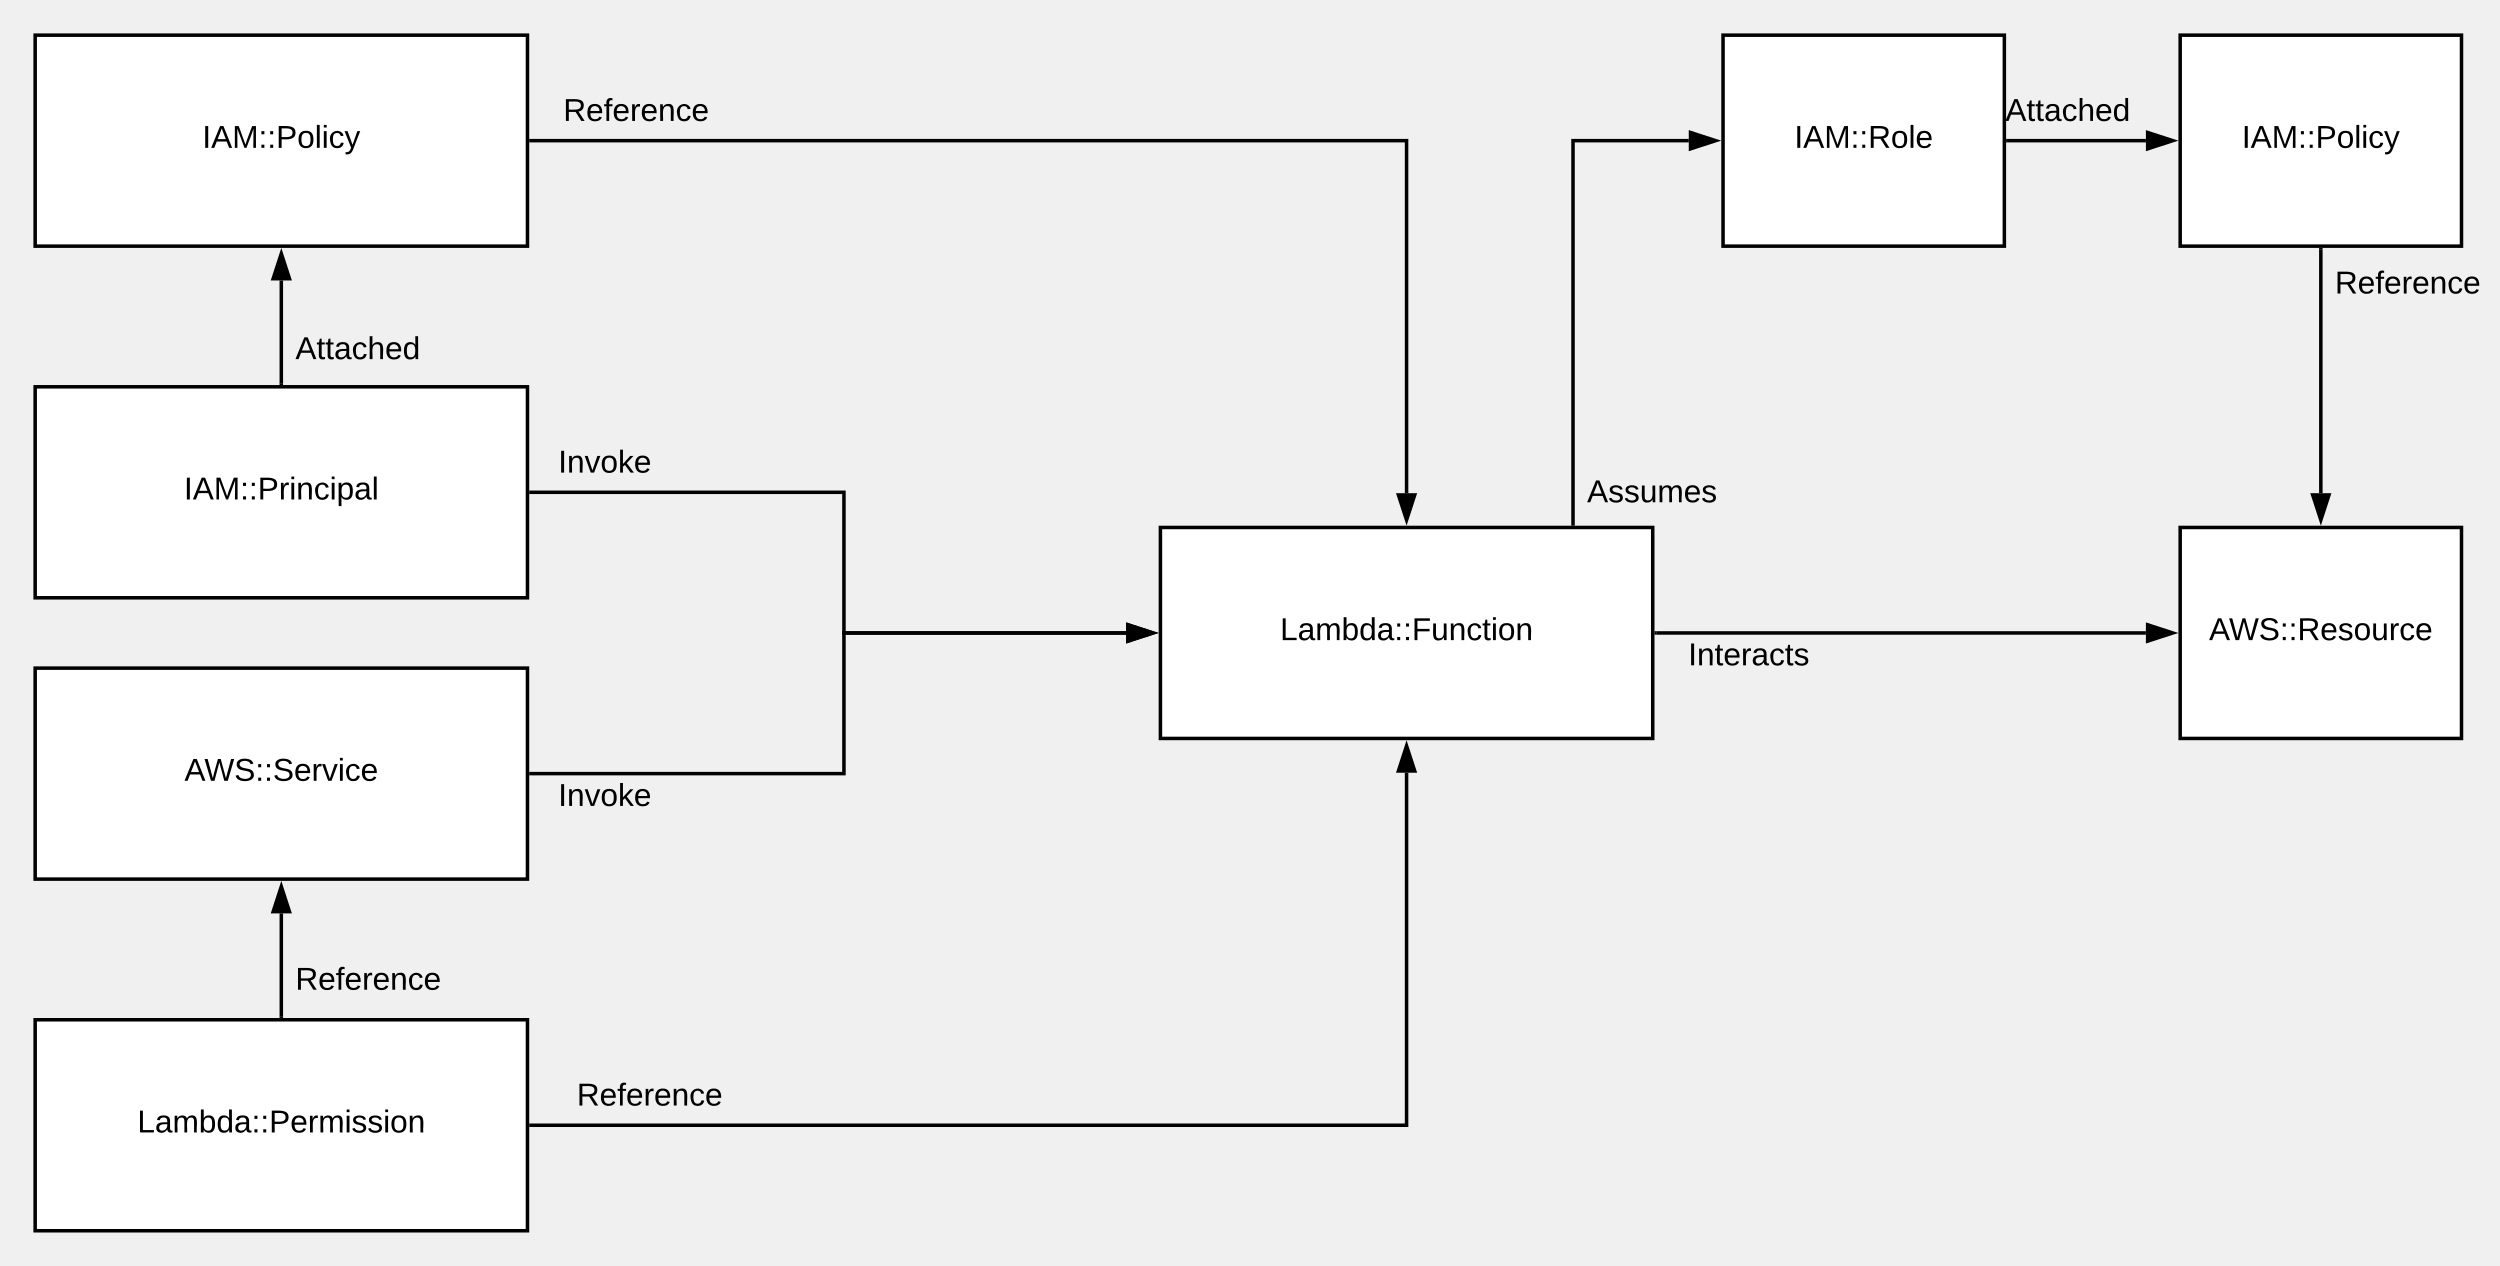
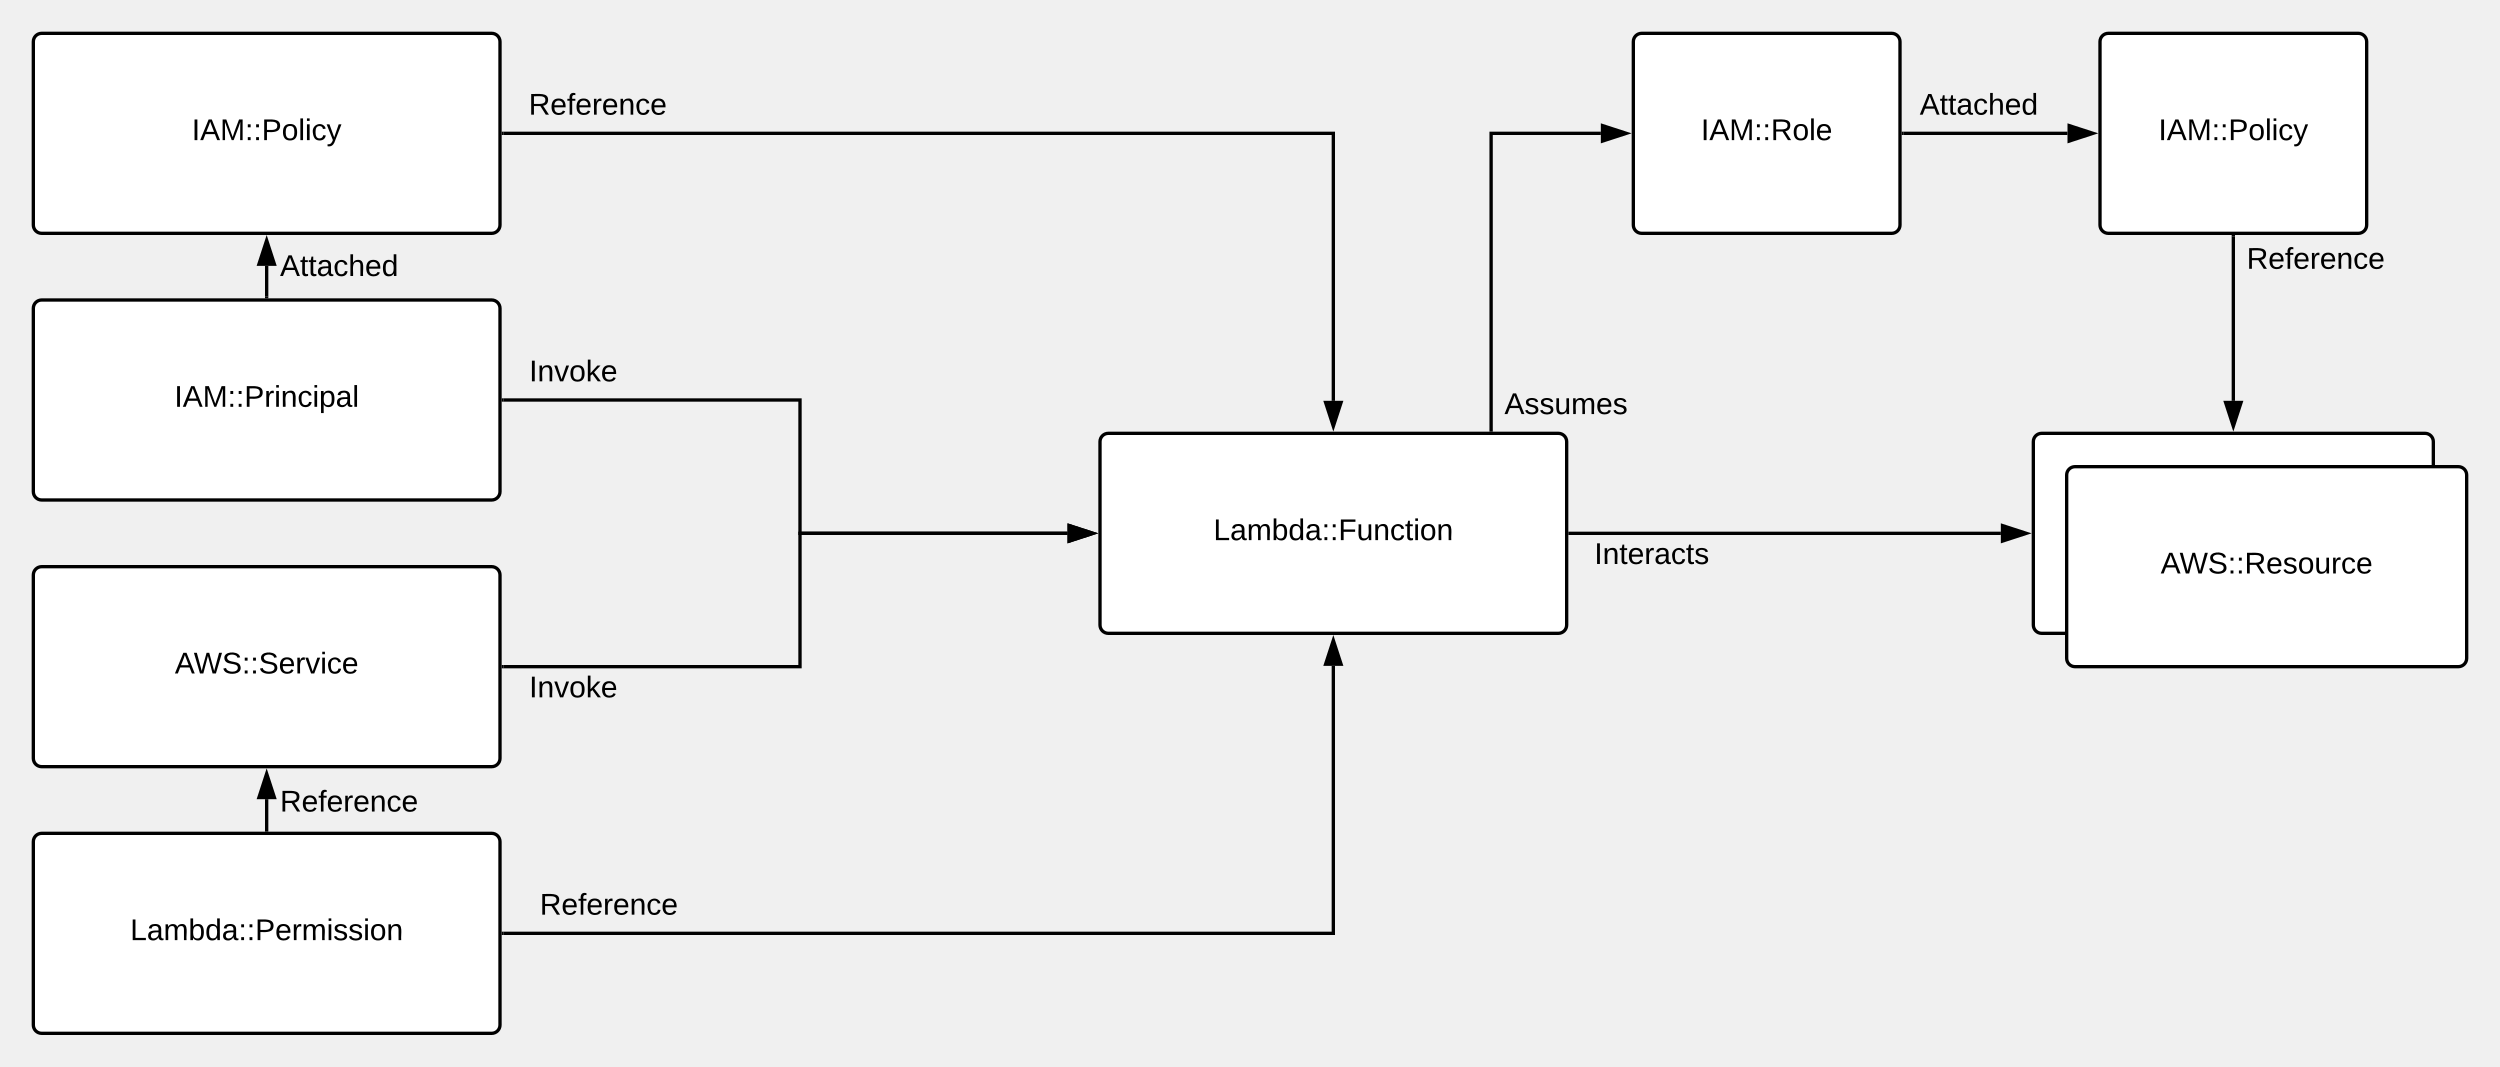
- <svg xmlns="http://www.w3.org/2000/svg" xmlns:ns1="lucid" xmlns:xlink="http://www.w3.org/1999/xlink" width="1421.9" height="720">
-   <g transform="translate(-20 -80)" ns1:page-tab-id="0_0">
-     <path d="M680 380h280v120H680z" stroke="#000" stroke-width="2" fill="#fff" />
-     <use xlink:href="#a" transform="matrix(1,0,0,1,685,385) translate(63.075 59.0875)" />
-     <path d="M1000 100h160v120h-160z" stroke="#000" stroke-width="2" fill="#fff" />
-     <use xlink:href="#b" transform="matrix(1,0,0,1,1005,105) translate(35.575 59.0875)" />
-     <path d="M1260 100h160v120h-160z" stroke="#000" stroke-width="2" fill="#fff" />
-     <use xlink:href="#c" transform="matrix(1,0,0,1,1265,105) translate(30.075 59.0875)" />
-     <path d="M40 660h280v120H40z" stroke="#000" stroke-width="2" fill="#fff" />
-     <use xlink:href="#d" transform="matrix(1,0,0,1,45,665) translate(53.125 59.0875)" />
-     <path d="M40 300h280v120H40z" stroke="#000" stroke-width="2" fill="#fff" />
-     <use xlink:href="#e" transform="matrix(1,0,0,1,45,305) translate(79.625 59.0875)" />
-     <path d="M40 100h280v120H40z" stroke="#000" stroke-width="2" fill="#fff" />
-     <use xlink:href="#c" transform="matrix(1,0,0,1,45,105) translate(90.075 59.0875)" />
-     <path d="M180 298v-58.5" stroke="#000" stroke-width="2" fill="none" />
-     <path d="M181 299h-2v-1.03h2z" />
-     <path d="M180 224.24l4.64 14.26h-9.28z" stroke="#000" stroke-width="2" />
-     <use xlink:href="#f" transform="matrix(1,0,0,1,188,269.8667) translate(0 14.4)" />
-     <path d="M322 360h178v80h160.5" stroke="#000" stroke-width="2" fill="none" />
-     <path d="M322.03 361H321v-2h1.03z" />
-     <path d="M675.76 440l-14.26 4.64v-9.28z" stroke="#000" stroke-width="2" />
-     <use xlink:href="#g" transform="matrix(1,0,0,1,337.5,334.4) translate(0 14.4)" />
-     <path d="M40 460h280v120H40z" stroke="#000" stroke-width="2" fill="#fff" />
-     <use xlink:href="#h" transform="matrix(1,0,0,1,45,465) translate(79.9 59.0875)" />
-     <path d="M180 658v-58.5" stroke="#000" stroke-width="2" fill="none" />
-     <path d="M181 659h-2v-1.03h2z" />
-     <path d="M180 584.24l4.64 14.26h-9.28z" stroke="#000" stroke-width="2" />
-     <use xlink:href="#i" transform="matrix(1,0,0,1,188,628.5333) translate(0 14.4)" />
-     <path d="M322 720h498V519.5" stroke="#000" stroke-width="2" fill="none" />
-     <path d="M322.03 721H321v-2h1.03z" />
-     <path d="M820 504.24l4.64 14.26h-9.28z" stroke="#000" stroke-width="2" />
-     <use xlink:href="#i" transform="matrix(1,0,0,1,348.0761,694.4) translate(0 14.4)" />
-     <path d="M322 520h178v-80h160.5" stroke="#000" stroke-width="2" fill="none" />
-     <path d="M322.03 521H321v-2h1.03z" />
-     <path d="M675.76 440l-14.26 4.64v-9.28z" stroke="#000" stroke-width="2" />
-     <use xlink:href="#g" transform="matrix(1,0,0,1,337.5,524) translate(0 14.4)" />
-     <path d="M322 160h498v200.5" stroke="#000" stroke-width="2" fill="none" />
-     <path d="M322.03 161H321v-2h1.03z" />
-     <path d="M820 375.76l-4.64-14.26h9.28z" stroke="#000" stroke-width="2" />
-     <use xlink:href="#i" transform="matrix(1,0,0,1,340.3717,134.4) translate(0 14.4)" />
-     <path d="M1260 380h160v120h-160z" stroke="#000" stroke-width="2" fill="#fff" />
-     <use xlink:href="#j" transform="matrix(1,0,0,1,1265,385) translate(11.4 59.0875)" />
-     <path d="M962 440h278.5" stroke="#000" stroke-width="2" fill="none" />
-     <path d="M962.03 441H961v-2h1.03z" />
-     <path d="M1255.76 440l-14.26 4.64v-9.28z" stroke="#000" stroke-width="2" />
-     <use xlink:href="#k" transform="matrix(1,0,0,1,980.1917,444) translate(0 14.4)" />
-     <path d="M914.67 378V160h65.83" stroke="#000" stroke-width="2" fill="none" />
-     <path d="M915.67 379h-2v-1.03h2z" />
-     <path d="M995.76 160l-14.26 4.64v-9.28z" stroke="#000" stroke-width="2" />
-     <use xlink:href="#l" transform="matrix(1,0,0,1,922.6667,351.2579) translate(0 14.4)" />
-     <path d="M1162 160h78.5" stroke="#000" stroke-width="2" fill="none" />
-     <path d="M1162.03 161H1161v-2h1.03z" />
-     <path d="M1255.76 160l-14.26 4.64v-9.28z" stroke="#000" stroke-width="2" />
-     <use xlink:href="#f" transform="matrix(1,0,0,1,1160.579,134.4) translate(0 14.4)" />
-     <path d="M1340 222v138.5" stroke="#000" stroke-width="2" fill="none" />
-     <path d="M1341 222.03h-2V221h2z" />
-     <path d="M1340 375.76l-4.64-14.26h9.28z" stroke="#000" stroke-width="2" />
-     <use xlink:href="#i" transform="matrix(1,0,0,1,1348,232.5333) translate(0 14.4)" />
+ <svg xmlns="http://www.w3.org/2000/svg" xmlns:ns1="lucid" xmlns:xlink="http://www.w3.org/1999/xlink" width="1500" height="640">
+   <g transform="translate(-20 -12)" ns1:page-tab-id="0_0">
+     <path d="M680 277c0-2.76 2.24-5 5-5h270c2.76 0 5 2.24 5 5v110c0 2.76-2.24 5-5 5H685c-2.76 0-5-2.24-5-5z" stroke="#000" stroke-width="2" fill="#fff" />
+     <use xlink:href="#a" transform="matrix(1,0,0,1,685,277) translate(63.075 59.0875)" />
+     <path d="M1000 37c0-2.76 2.24-5 5-5h150c2.76 0 5 2.24 5 5v110c0 2.76-2.24 5-5 5h-150c-2.76 0-5-2.24-5-5z" stroke="#000" stroke-width="2" fill="#fff" />
+     <use xlink:href="#b" transform="matrix(1,0,0,1,1005,37) translate(35.575 59.0875)" />
+     <path d="M1280 37c0-2.76 2.24-5 5-5h150c2.76 0 5 2.24 5 5v110c0 2.76-2.24 5-5 5h-150c-2.76 0-5-2.24-5-5z" stroke="#000" stroke-width="2" fill="#fff" />
+     <use xlink:href="#c" transform="matrix(1,0,0,1,1285,37) translate(30.075 59.0875)" />
+     <path d="M40 517c0-2.76 2.24-5 5-5h270c2.76 0 5 2.24 5 5v110c0 2.76-2.24 5-5 5H45c-2.76 0-5-2.24-5-5z" stroke="#000" stroke-width="2" fill="#fff" />
+     <use xlink:href="#d" transform="matrix(1,0,0,1,45,517) translate(53.125 59.0875)" />
+     <path d="M40 197c0-2.76 2.24-5 5-5h270c2.76 0 5 2.24 5 5v110c0 2.76-2.24 5-5 5H45c-2.76 0-5-2.24-5-5z" stroke="#000" stroke-width="2" fill="#fff" />
+     <use xlink:href="#e" transform="matrix(1,0,0,1,45,197) translate(79.625 59.0875)" />
+     <path d="M40 37c0-2.76 2.24-5 5-5h270c2.76 0 5 2.24 5 5v110c0 2.76-2.24 5-5 5H45c-2.76 0-5-2.24-5-5z" stroke="#000" stroke-width="2" fill="#fff" />
+     <use xlink:href="#c" transform="matrix(1,0,0,1,45,37) translate(90.075 59.0875)" />
+     <path d="M180 190v-18.5" stroke="#000" stroke-width="2" fill="none" />
+     <path d="M181 191h-2v-1.03h2z" />
+     <path d="M180 156.24l4.64 14.26h-9.28z" stroke="#000" stroke-width="2" />
+     <use xlink:href="#f" transform="matrix(1,0,0,1,188,163.2) translate(0 14.4)" />
+     <path d="M322 252h178v80h160.5" stroke="#000" stroke-width="2" fill="none" />
+     <path d="M322.03 253H321v-2h1.03z" />
+     <path d="M675.76 332l-14.26 4.64v-9.28z" stroke="#000" stroke-width="2" />
+     <use xlink:href="#g" transform="matrix(1,0,0,1,337.5,226.4) translate(0 14.4)" />
+     <path d="M40 357c0-2.76 2.24-5 5-5h270c2.76 0 5 2.24 5 5v110c0 2.76-2.24 5-5 5H45c-2.76 0-5-2.24-5-5z" stroke="#000" stroke-width="2" fill="#fff" />
+     <use xlink:href="#h" transform="matrix(1,0,0,1,45,357) translate(79.9 59.0875)" />
+     <path d="M180 510v-18.5" stroke="#000" stroke-width="2" fill="none" />
+     <path d="M181 511h-2v-1.03h2z" />
+     <path d="M180 476.24l4.64 14.26h-9.28z" stroke="#000" stroke-width="2" />
+     <use xlink:href="#i" transform="matrix(1,0,0,1,188,484.5333) translate(0 14.4)" />
+     <path d="M322 572h498V411.5" stroke="#000" stroke-width="2" fill="none" />
+     <path d="M322.03 573H321v-2h1.03z" />
+     <path d="M820 396.24l4.64 14.26h-9.28z" stroke="#000" stroke-width="2" />
+     <use xlink:href="#i" transform="matrix(1,0,0,1,343.8833,546.4) translate(0 14.4)" />
+     <path d="M322 412h178v-80h160.5" stroke="#000" stroke-width="2" fill="none" />
+     <path d="M322.03 413H321v-2h1.03z" />
+     <path d="M675.76 332l-14.26 4.64v-9.28z" stroke="#000" stroke-width="2" />
+     <use xlink:href="#g" transform="matrix(1,0,0,1,337.5,416) translate(0 14.4)" />
+     <path d="M322 92h498v160.5" stroke="#000" stroke-width="2" fill="none" />
+     <path d="M322.03 93H321v-2h1.03z" />
+     <path d="M820 267.76l-4.64-14.26h9.28z" stroke="#000" stroke-width="2" />
+     <use xlink:href="#i" transform="matrix(1,0,0,1,337.2167,66.4) translate(0 14.4)" />
+     <path d="M1240 277c0-2.76 2.24-5 5-5h230c2.76 0 5 2.24 5 5v110c0 2.76-2.24 5-5 5h-230c-2.76 0-5-2.24-5-5z" stroke="#000" stroke-width="2" fill="#fff" />
+     <use xlink:href="#j" transform="matrix(1,0,0,1,1245,277) translate(51.4 59.0875)" />
+     <path d="M962 332h258.5" stroke="#000" stroke-width="2" fill="none" />
+     <path d="M962.03 333H961v-2h1.03z" />
+     <path d="M1235.76 332l-14.26 4.64v-9.28z" stroke="#000" stroke-width="2" />
+     <use xlink:href="#k" transform="matrix(1,0,0,1,976.5899,336) translate(0 14.4)" />
+     <path d="M914.67 270V92h65.83" stroke="#000" stroke-width="2" fill="none" />
+     <path d="M915.67 271h-2v-1.03h2z" />
+     <path d="M995.76 92l-14.26 4.64v-9.28z" stroke="#000" stroke-width="2" />
+     <use xlink:href="#l" transform="matrix(1,0,0,1,922.6667,246.0403) translate(0 14.4)" />
+     <path d="M1162 92h98.5" stroke="#000" stroke-width="2" fill="none" />
+     <path d="M1162.03 93H1161v-2h1.03z" />
+     <path d="M1275.76 92l-14.26 4.64v-9.28z" stroke="#000" stroke-width="2" />
+     <use xlink:href="#f" transform="matrix(1,0,0,1,1171.833,66.4) translate(0 14.4)" />
+     <path d="M1360 154v98.5" stroke="#000" stroke-width="2" fill="none" />
+     <path d="M1361 154.03h-2V153h2z" />
+     <path d="M1360 267.76l-4.64-14.26h9.28z" stroke="#000" stroke-width="2" />
+     <use xlink:href="#i" transform="matrix(1,0,0,1,1368,158.8793) translate(0 14.4)" />
+     <path d="M1260 297c0-2.76 2.24-5 5-5h230c2.76 0 5 2.24 5 5v110c0 2.76-2.24 5-5 5h-230c-2.76 0-5-2.24-5-5z" stroke="#000" stroke-width="2" fill="#fff" />
+     <use xlink:href="#j" transform="matrix(1,0,0,1,1265,297) translate(51.4 59.0875)" />
    <defs>
      <path d="M30 0v-248h33v221h125V0H30" id="m" />
      <path d="M141-36C126-15 110 5 73 4 37 3 15-17 15-53c-1-64 63-63 125-63 3-35-9-54-41-54-24 1-41 7-42 31l-33-3c5-37 33-52 76-52 45 0 72 20 72 64v82c-1 20 7 32 28 27v20c-31 9-61-2-59-35zM48-53c0 20 12 33 32 33 41-3 63-29 60-74-43 2-92-5-92 41" id="n" />
      <path d="M210-169c-67 3-38 105-44 169h-31v-121c0-29-5-50-35-48C34-165 62-65 56 0H25l-1-190h30c1 10-1 24 2 32 10-44 99-50 107 0 11-21 27-35 58-36 85-2 47 119 55 194h-31v-121c0-29-5-49-35-48" id="o" />
      <path d="M115-194c53 0 69 39 70 98 0 66-23 100-70 100C84 3 66-7 56-30L54 0H23l1-261h32v101c10-23 28-34 59-34zm-8 174c40 0 45-34 45-75 0-40-5-75-45-74-42 0-51 32-51 76 0 43 10 73 51 73" id="p" />
      <path d="M85-194c31 0 48 13 60 33l-1-100h32l1 261h-30c-2-10 0-23-3-31C134-8 116 4 85 4 32 4 16-35 15-94c0-66 23-100 70-100zm9 24c-40 0-46 34-46 75 0 40 6 74 45 74 42 0 51-32 51-76 0-42-9-74-50-73" id="q" />
      <path d="M33-154v-36h34v36H33zM33 0v-36h34V0H33" id="r" />
      <path d="M63-220v92h138v28H63V0H30v-248h175v28H63" id="s" />
      <path d="M84 4C-5 8 30-112 23-190h32v120c0 31 7 50 39 49 72-2 45-101 50-169h31l1 190h-30c-1-10 1-25-2-33-11 22-28 36-60 37" id="t" />
      <path d="M117-194c89-4 53 116 60 194h-32v-121c0-31-8-49-39-48C34-167 62-67 57 0H25l-1-190h30c1 10-1 24 2 32 11-22 29-35 61-36" id="u" />
      <path d="M96-169c-40 0-48 33-48 73s9 75 48 75c24 0 41-14 43-38l32 2c-6 37-31 61-74 61-59 0-76-41-82-99-10-93 101-131 147-64 4 7 5 14 7 22l-32 3c-4-21-16-35-41-35" id="v" />
      <path d="M59-47c-2 24 18 29 38 22v24C64 9 27 4 27-40v-127H5v-23h24l9-43h21v43h35v23H59v120" id="w" />
      <path d="M24-231v-30h32v30H24zM24 0v-190h32V0H24" id="x" />
      <path d="M100-194c62-1 85 37 85 99 1 63-27 99-86 99S16-35 15-95c0-66 28-99 85-99zM99-20c44 1 53-31 53-75 0-43-8-75-51-75s-53 32-53 75 10 74 51 75" id="y" />
      <g id="a">
        <use transform="matrix(0.05,0,0,0.05,0,0)" xlink:href="#m" />
        <use transform="matrix(0.05,0,0,0.05,10,0)" xlink:href="#n" />
        <use transform="matrix(0.05,0,0,0.05,20,0)" xlink:href="#o" />
        <use transform="matrix(0.05,0,0,0.05,34.95,0)" xlink:href="#p" />
        <use transform="matrix(0.05,0,0,0.05,44.95,0)" xlink:href="#q" />
        <use transform="matrix(0.05,0,0,0.05,54.95,0)" xlink:href="#n" />
        <use transform="matrix(0.05,0,0,0.05,64.95,0)" xlink:href="#r" />
        <use transform="matrix(0.05,0,0,0.05,69.95,0)" xlink:href="#r" />
        <use transform="matrix(0.05,0,0,0.05,74.95,0)" xlink:href="#s" />
        <use transform="matrix(0.05,0,0,0.05,85.9,0)" xlink:href="#t" />
        <use transform="matrix(0.05,0,0,0.05,95.9,0)" xlink:href="#u" />
        <use transform="matrix(0.05,0,0,0.05,105.9,0)" xlink:href="#v" />
        <use transform="matrix(0.05,0,0,0.05,114.9,0)" xlink:href="#w" />
        <use transform="matrix(0.05,0,0,0.05,119.9,0)" xlink:href="#x" />
        <use transform="matrix(0.05,0,0,0.05,123.85,0)" xlink:href="#y" />
        <use transform="matrix(0.05,0,0,0.05,133.85,0)" xlink:href="#u" />
      </g>
      <path d="M33 0v-248h34V0H33" id="z" />
      <path d="M205 0l-28-72H64L36 0H1l101-248h38L239 0h-34zm-38-99l-47-123c-12 45-31 82-46 123h93" id="A" />
      <path d="M240 0l2-218c-23 76-54 145-80 218h-23L58-218 59 0H30v-248h44l77 211c21-75 51-140 76-211h43V0h-30" id="B" />
      <path d="M233-177c-1 41-23 64-60 70L243 0h-38l-65-103H63V0H30v-248c88 3 205-21 203 71zM63-129c60-2 137 13 137-47 0-61-80-42-137-45v92" id="C" />
      <path d="M24 0v-261h32V0H24" id="D" />
      <path d="M100-194c63 0 86 42 84 106H49c0 40 14 67 53 68 26 1 43-12 49-29l28 8c-11 28-37 45-77 45C44 4 14-33 15-96c1-61 26-98 85-98zm52 81c6-60-76-77-97-28-3 7-6 17-6 28h103" id="E" />
      <g id="b">
        <use transform="matrix(0.05,0,0,0.05,0,0)" xlink:href="#z" />
        <use transform="matrix(0.05,0,0,0.05,5,0)" xlink:href="#A" />
        <use transform="matrix(0.05,0,0,0.05,17,0)" xlink:href="#B" />
        <use transform="matrix(0.05,0,0,0.05,31.95,0)" xlink:href="#r" />
        <use transform="matrix(0.05,0,0,0.05,36.95,0)" xlink:href="#r" />
        <use transform="matrix(0.05,0,0,0.05,41.95,0)" xlink:href="#C" />
        <use transform="matrix(0.05,0,0,0.05,54.9,0)" xlink:href="#y" />
        <use transform="matrix(0.05,0,0,0.05,64.9,0)" xlink:href="#D" />
        <use transform="matrix(0.05,0,0,0.05,68.85,0)" xlink:href="#E" />
      </g>
      <path d="M30-248c87 1 191-15 191 75 0 78-77 80-158 76V0H30v-248zm33 125c57 0 124 11 124-50 0-59-68-47-124-48v98" id="F" />
      <path d="M179-190L93 31C79 59 56 82 12 73V49c39 6 53-20 64-50L1-190h34L92-34l54-156h33" id="G" />
      <g id="c">
        <use transform="matrix(0.05,0,0,0.05,0,0)" xlink:href="#z" />
        <use transform="matrix(0.05,0,0,0.05,5,0)" xlink:href="#A" />
        <use transform="matrix(0.05,0,0,0.05,17,0)" xlink:href="#B" />
        <use transform="matrix(0.05,0,0,0.05,31.95,0)" xlink:href="#r" />
        <use transform="matrix(0.05,0,0,0.05,36.95,0)" xlink:href="#r" />
        <use transform="matrix(0.05,0,0,0.05,41.95,0)" xlink:href="#F" />
        <use transform="matrix(0.05,0,0,0.05,53.95,0)" xlink:href="#y" />
        <use transform="matrix(0.05,0,0,0.05,63.95,0)" xlink:href="#D" />
        <use transform="matrix(0.05,0,0,0.05,67.9,0)" xlink:href="#x" />
        <use transform="matrix(0.05,0,0,0.05,71.85,0)" xlink:href="#v" />
        <use transform="matrix(0.05,0,0,0.05,80.85,0)" xlink:href="#G" />
      </g>
      <path d="M114-163C36-179 61-72 57 0H25l-1-190h30c1 12-1 29 2 39 6-27 23-49 58-41v29" id="H" />
      <path d="M135-143c-3-34-86-38-87 0 15 53 115 12 119 90S17 21 10-45l28-5c4 36 97 45 98 0-10-56-113-15-118-90-4-57 82-63 122-42 12 7 21 19 24 35" id="I" />
      <g id="d">
        <use transform="matrix(0.05,0,0,0.05,0,0)" xlink:href="#m" />
        <use transform="matrix(0.05,0,0,0.05,10,0)" xlink:href="#n" />
        <use transform="matrix(0.05,0,0,0.05,20,0)" xlink:href="#o" />
        <use transform="matrix(0.05,0,0,0.05,34.95,0)" xlink:href="#p" />
        <use transform="matrix(0.05,0,0,0.05,44.95,0)" xlink:href="#q" />
        <use transform="matrix(0.05,0,0,0.05,54.95,0)" xlink:href="#n" />
        <use transform="matrix(0.05,0,0,0.05,64.95,0)" xlink:href="#r" />
        <use transform="matrix(0.05,0,0,0.05,69.95,0)" xlink:href="#r" />
        <use transform="matrix(0.05,0,0,0.05,74.95,0)" xlink:href="#F" />
        <use transform="matrix(0.05,0,0,0.05,86.95,0)" xlink:href="#E" />
        <use transform="matrix(0.05,0,0,0.05,96.95,0)" xlink:href="#H" />
        <use transform="matrix(0.05,0,0,0.05,102.9,0)" xlink:href="#o" />
        <use transform="matrix(0.05,0,0,0.05,117.85,0)" xlink:href="#x" />
        <use transform="matrix(0.05,0,0,0.05,121.8,0)" xlink:href="#I" />
        <use transform="matrix(0.05,0,0,0.05,130.8,0)" xlink:href="#I" />
        <use transform="matrix(0.05,0,0,0.05,139.8,0)" xlink:href="#x" />
        <use transform="matrix(0.05,0,0,0.05,143.75,0)" xlink:href="#y" />
        <use transform="matrix(0.05,0,0,0.05,153.75,0)" xlink:href="#u" />
      </g>
      <path d="M115-194c55 1 70 41 70 98S169 2 115 4C84 4 66-9 55-30l1 105H24l-1-265h31l2 30c10-21 28-34 59-34zm-8 174c40 0 45-34 45-75s-6-73-45-74c-42 0-51 32-51 76 0 43 10 73 51 73" id="J" />
      <g id="e">
        <use transform="matrix(0.05,0,0,0.05,0,0)" xlink:href="#z" />
        <use transform="matrix(0.05,0,0,0.05,5,0)" xlink:href="#A" />
        <use transform="matrix(0.05,0,0,0.05,17,0)" xlink:href="#B" />
        <use transform="matrix(0.05,0,0,0.05,31.95,0)" xlink:href="#r" />
        <use transform="matrix(0.05,0,0,0.05,36.95,0)" xlink:href="#r" />
        <use transform="matrix(0.05,0,0,0.05,41.95,0)" xlink:href="#F" />
        <use transform="matrix(0.05,0,0,0.05,53.95,0)" xlink:href="#H" />
        <use transform="matrix(0.05,0,0,0.05,59.9,0)" xlink:href="#x" />
        <use transform="matrix(0.05,0,0,0.05,63.85,0)" xlink:href="#u" />
        <use transform="matrix(0.05,0,0,0.05,73.85,0)" xlink:href="#v" />
        <use transform="matrix(0.05,0,0,0.05,82.85,0)" xlink:href="#x" />
        <use transform="matrix(0.05,0,0,0.05,86.8,0)" xlink:href="#J" />
        <use transform="matrix(0.05,0,0,0.05,96.8,0)" xlink:href="#n" />
        <use transform="matrix(0.05,0,0,0.05,106.8,0)" xlink:href="#D" />
      </g>
      <path d="M106-169C34-169 62-67 57 0H25v-261h32l-1 103c12-21 28-36 61-36 89 0 53 116 60 194h-32v-121c2-32-8-49-39-48" id="K" />
      <g id="f">
        <use transform="matrix(0.05,0,0,0.05,0,0)" xlink:href="#A" />
        <use transform="matrix(0.05,0,0,0.05,12,0)" xlink:href="#w" />
        <use transform="matrix(0.05,0,0,0.05,17,0)" xlink:href="#w" />
        <use transform="matrix(0.05,0,0,0.05,22,0)" xlink:href="#n" />
        <use transform="matrix(0.05,0,0,0.05,32,0)" xlink:href="#v" />
        <use transform="matrix(0.05,0,0,0.05,41,0)" xlink:href="#K" />
        <use transform="matrix(0.05,0,0,0.05,51,0)" xlink:href="#E" />
        <use transform="matrix(0.05,0,0,0.05,61,0)" xlink:href="#q" />
      </g>
      <path d="M108 0H70L1-190h34L89-25l56-165h34" id="L" />
      <path d="M143 0L79-87 56-68V0H24v-261h32v163l83-92h37l-77 82L181 0h-38" id="M" />
      <g id="g">
        <use transform="matrix(0.05,0,0,0.05,0,0)" xlink:href="#z" />
        <use transform="matrix(0.05,0,0,0.05,5,0)" xlink:href="#u" />
        <use transform="matrix(0.05,0,0,0.05,15,0)" xlink:href="#L" />
        <use transform="matrix(0.05,0,0,0.05,24,0)" xlink:href="#y" />
        <use transform="matrix(0.05,0,0,0.05,34,0)" xlink:href="#M" />
        <use transform="matrix(0.05,0,0,0.05,43,0)" xlink:href="#E" />
      </g>
      <path d="M266 0h-40l-56-210L115 0H75L2-248h35L96-30l15-64 43-154h32l59 218 59-218h35" id="N" />
      <path d="M185-189c-5-48-123-54-124 2 14 75 158 14 163 119 3 78-121 87-175 55-17-10-28-26-33-46l33-7c5 56 141 63 141-1 0-78-155-14-162-118-5-82 145-84 179-34 5 7 8 16 11 25" id="O" />
      <g id="h">
        <use transform="matrix(0.05,0,0,0.05,0,0)" xlink:href="#A" />
        <use transform="matrix(0.05,0,0,0.05,11.35,0)" xlink:href="#N" />
        <use transform="matrix(0.05,0,0,0.05,28.3,0)" xlink:href="#O" />
        <use transform="matrix(0.05,0,0,0.05,40.3,0)" xlink:href="#r" />
        <use transform="matrix(0.05,0,0,0.05,45.3,0)" xlink:href="#r" />
        <use transform="matrix(0.05,0,0,0.05,50.3,0)" xlink:href="#O" />
        <use transform="matrix(0.05,0,0,0.05,62.3,0)" xlink:href="#E" />
        <use transform="matrix(0.05,0,0,0.05,72.3,0)" xlink:href="#H" />
        <use transform="matrix(0.05,0,0,0.05,78.25,0)" xlink:href="#L" />
        <use transform="matrix(0.05,0,0,0.05,87.25,0)" xlink:href="#x" />
        <use transform="matrix(0.05,0,0,0.05,91.2,0)" xlink:href="#v" />
        <use transform="matrix(0.05,0,0,0.05,100.2,0)" xlink:href="#E" />
      </g>
      <path d="M101-234c-31-9-42 10-38 44h38v23H63V0H32v-167H5v-23h27c-7-52 17-82 69-68v24" id="P" />
      <g id="i">
        <use transform="matrix(0.05,0,0,0.05,0,0)" xlink:href="#C" />
        <use transform="matrix(0.05,0,0,0.05,12.95,0)" xlink:href="#E" />
        <use transform="matrix(0.05,0,0,0.05,22.95,0)" xlink:href="#P" />
        <use transform="matrix(0.05,0,0,0.05,27.95,0)" xlink:href="#E" />
        <use transform="matrix(0.05,0,0,0.05,37.95,0)" xlink:href="#H" />
        <use transform="matrix(0.05,0,0,0.05,43.9,0)" xlink:href="#E" />
        <use transform="matrix(0.05,0,0,0.05,53.9,0)" xlink:href="#u" />
        <use transform="matrix(0.05,0,0,0.05,63.9,0)" xlink:href="#v" />
        <use transform="matrix(0.05,0,0,0.05,72.9,0)" xlink:href="#E" />
      </g>
      <g id="j">
        <use transform="matrix(0.05,0,0,0.05,0,0)" xlink:href="#A" />
        <use transform="matrix(0.05,0,0,0.05,11.35,0)" xlink:href="#N" />
        <use transform="matrix(0.05,0,0,0.05,28.3,0)" xlink:href="#O" />
        <use transform="matrix(0.05,0,0,0.05,40.3,0)" xlink:href="#r" />
        <use transform="matrix(0.05,0,0,0.05,45.3,0)" xlink:href="#r" />
        <use transform="matrix(0.05,0,0,0.05,50.3,0)" xlink:href="#C" />
        <use transform="matrix(0.05,0,0,0.05,63.25,0)" xlink:href="#E" />
        <use transform="matrix(0.05,0,0,0.05,73.25,0)" xlink:href="#I" />
        <use transform="matrix(0.05,0,0,0.05,82.25,0)" xlink:href="#y" />
        <use transform="matrix(0.05,0,0,0.05,92.25,0)" xlink:href="#t" />
        <use transform="matrix(0.05,0,0,0.05,102.25,0)" xlink:href="#H" />
        <use transform="matrix(0.05,0,0,0.05,108.2,0)" xlink:href="#v" />
        <use transform="matrix(0.05,0,0,0.05,117.2,0)" xlink:href="#E" />
      </g>
      <g id="k">
        <use transform="matrix(0.05,0,0,0.05,0,0)" xlink:href="#z" />
        <use transform="matrix(0.05,0,0,0.05,5,0)" xlink:href="#u" />
        <use transform="matrix(0.05,0,0,0.05,15,0)" xlink:href="#w" />
        <use transform="matrix(0.05,0,0,0.05,20,0)" xlink:href="#E" />
        <use transform="matrix(0.05,0,0,0.05,30,0)" xlink:href="#H" />
        <use transform="matrix(0.05,0,0,0.05,35.95,0)" xlink:href="#n" />
        <use transform="matrix(0.05,0,0,0.05,45.95,0)" xlink:href="#v" />
        <use transform="matrix(0.05,0,0,0.05,54.95,0)" xlink:href="#w" />
        <use transform="matrix(0.05,0,0,0.05,59.95,0)" xlink:href="#I" />
      </g>
      <g id="l">
        <use transform="matrix(0.05,0,0,0.05,0,0)" xlink:href="#A" />
        <use transform="matrix(0.05,0,0,0.05,12,0)" xlink:href="#I" />
        <use transform="matrix(0.05,0,0,0.05,21,0)" xlink:href="#I" />
        <use transform="matrix(0.05,0,0,0.05,30,0)" xlink:href="#t" />
        <use transform="matrix(0.05,0,0,0.05,40,0)" xlink:href="#o" />
        <use transform="matrix(0.05,0,0,0.05,54.95,0)" xlink:href="#E" />
        <use transform="matrix(0.05,0,0,0.05,64.95,0)" xlink:href="#I" />
      </g>
    </defs>
  </g>
</svg>
